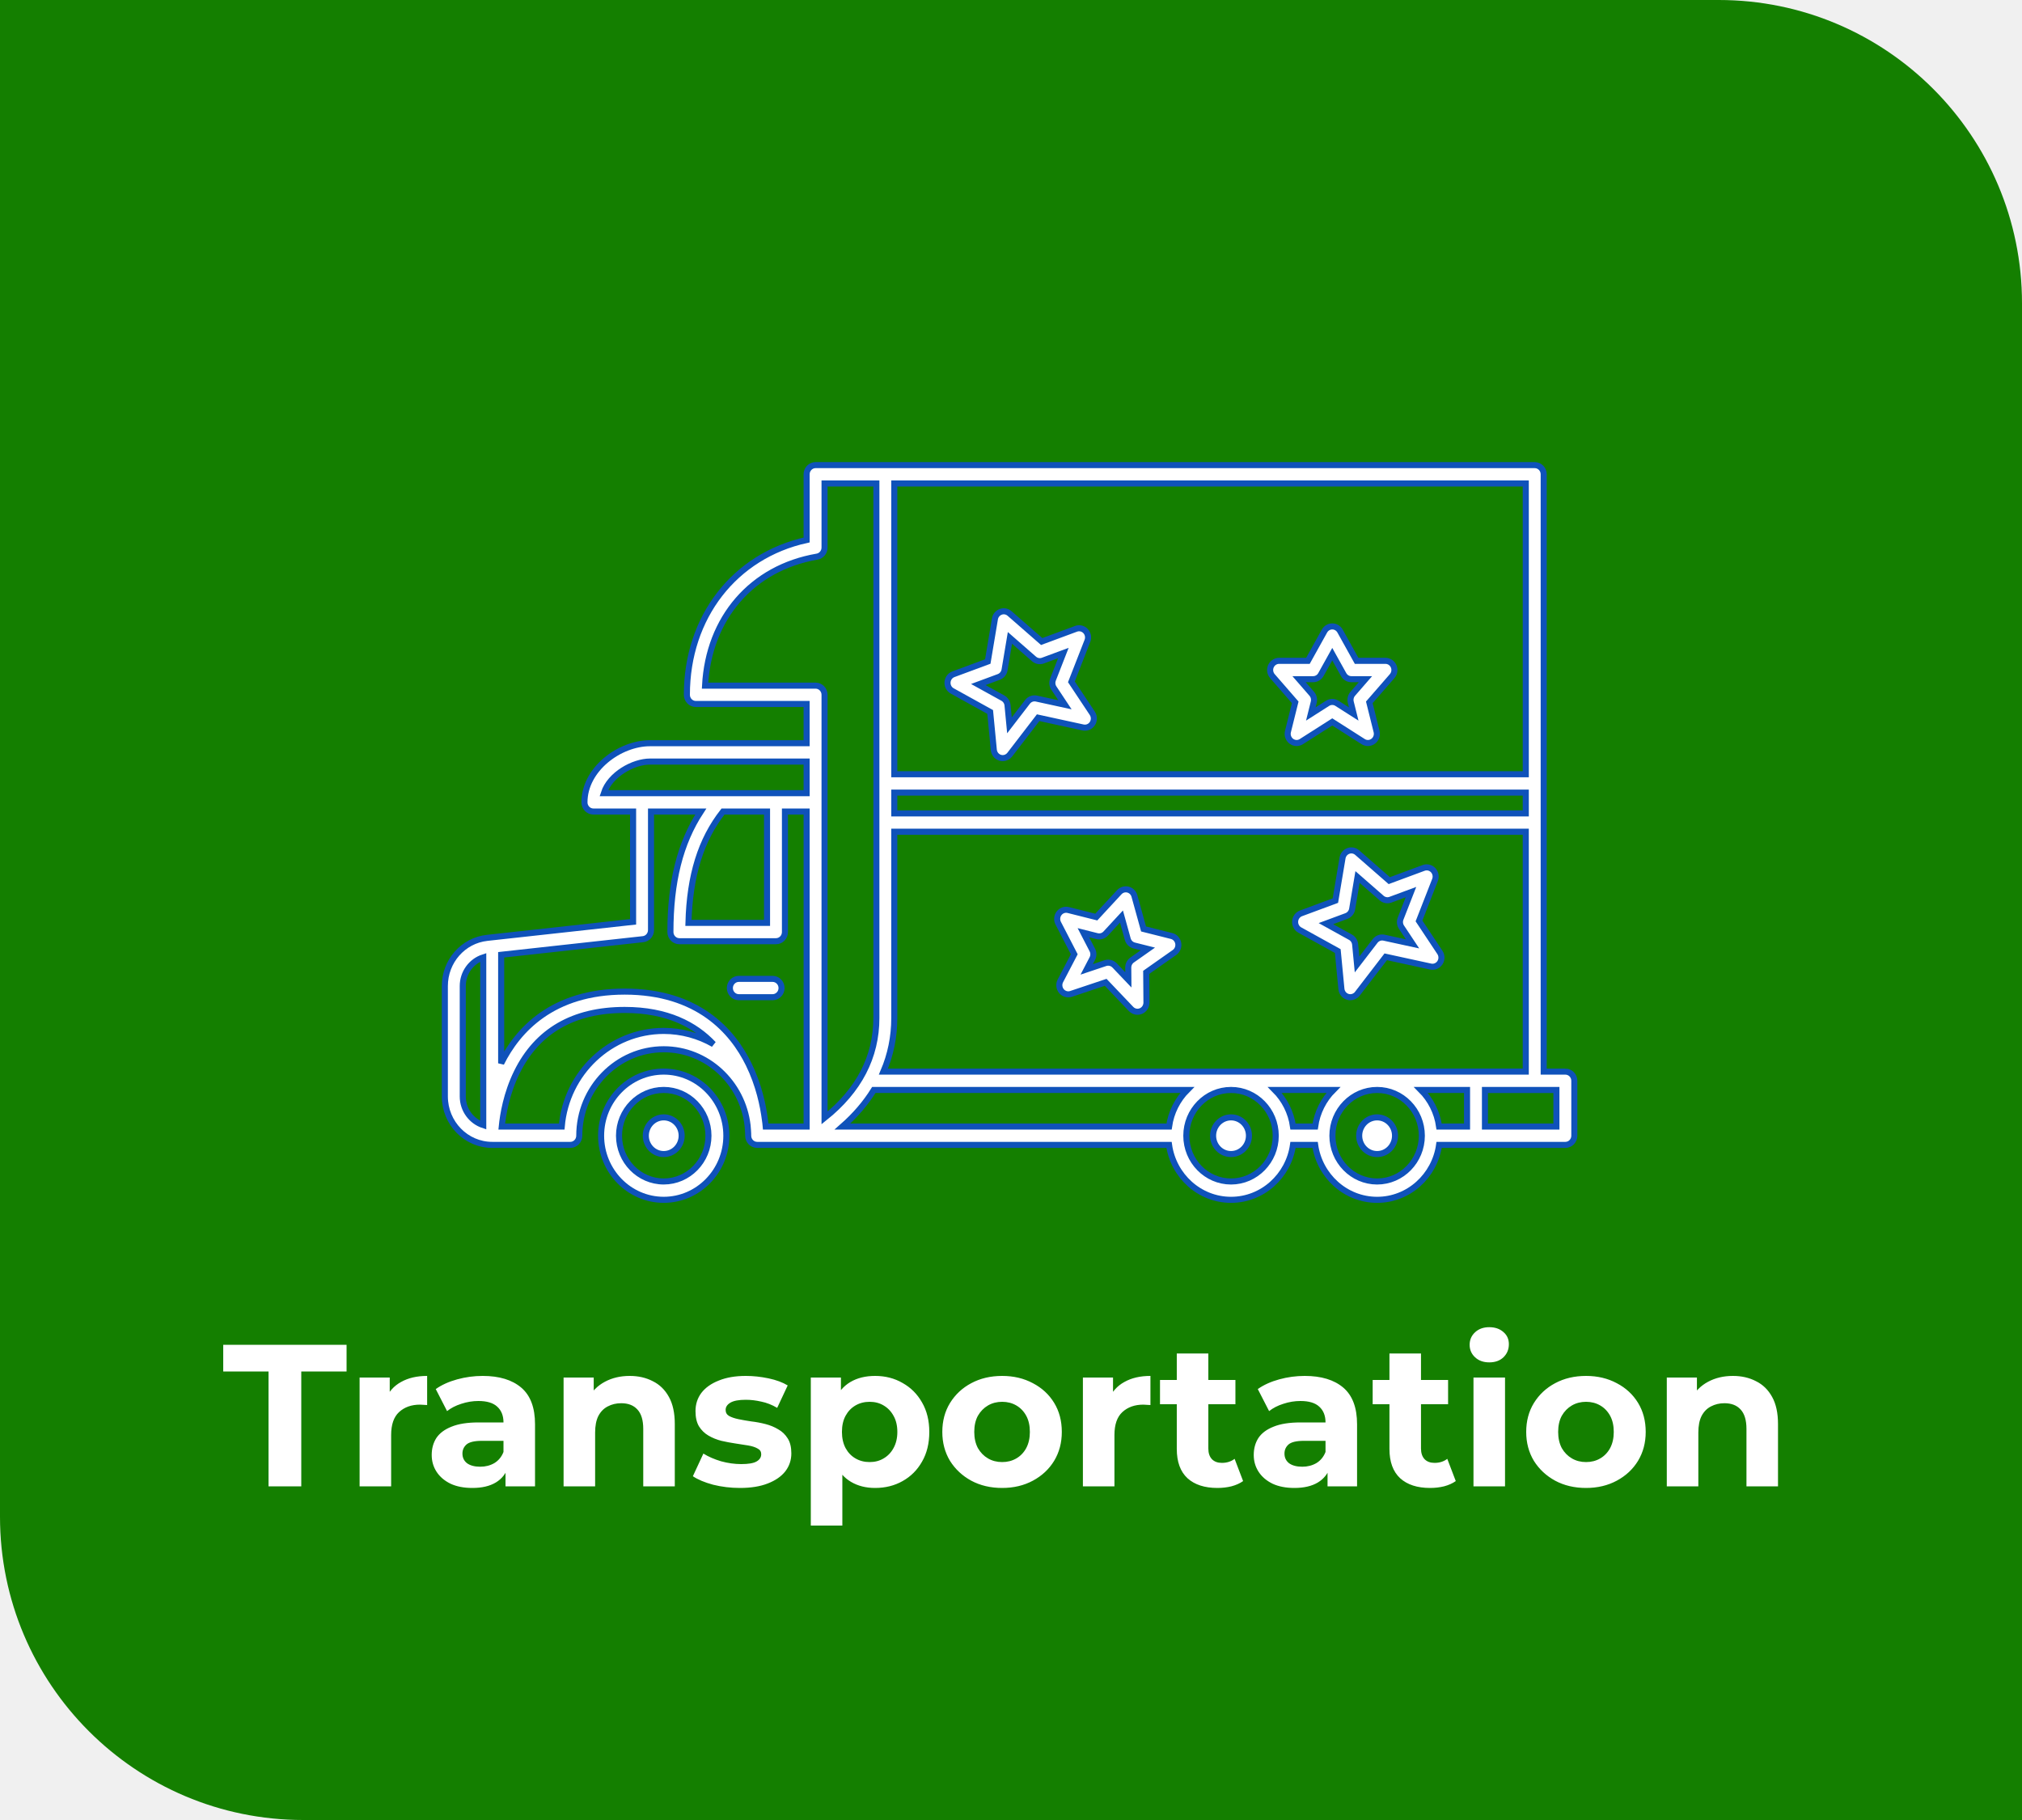
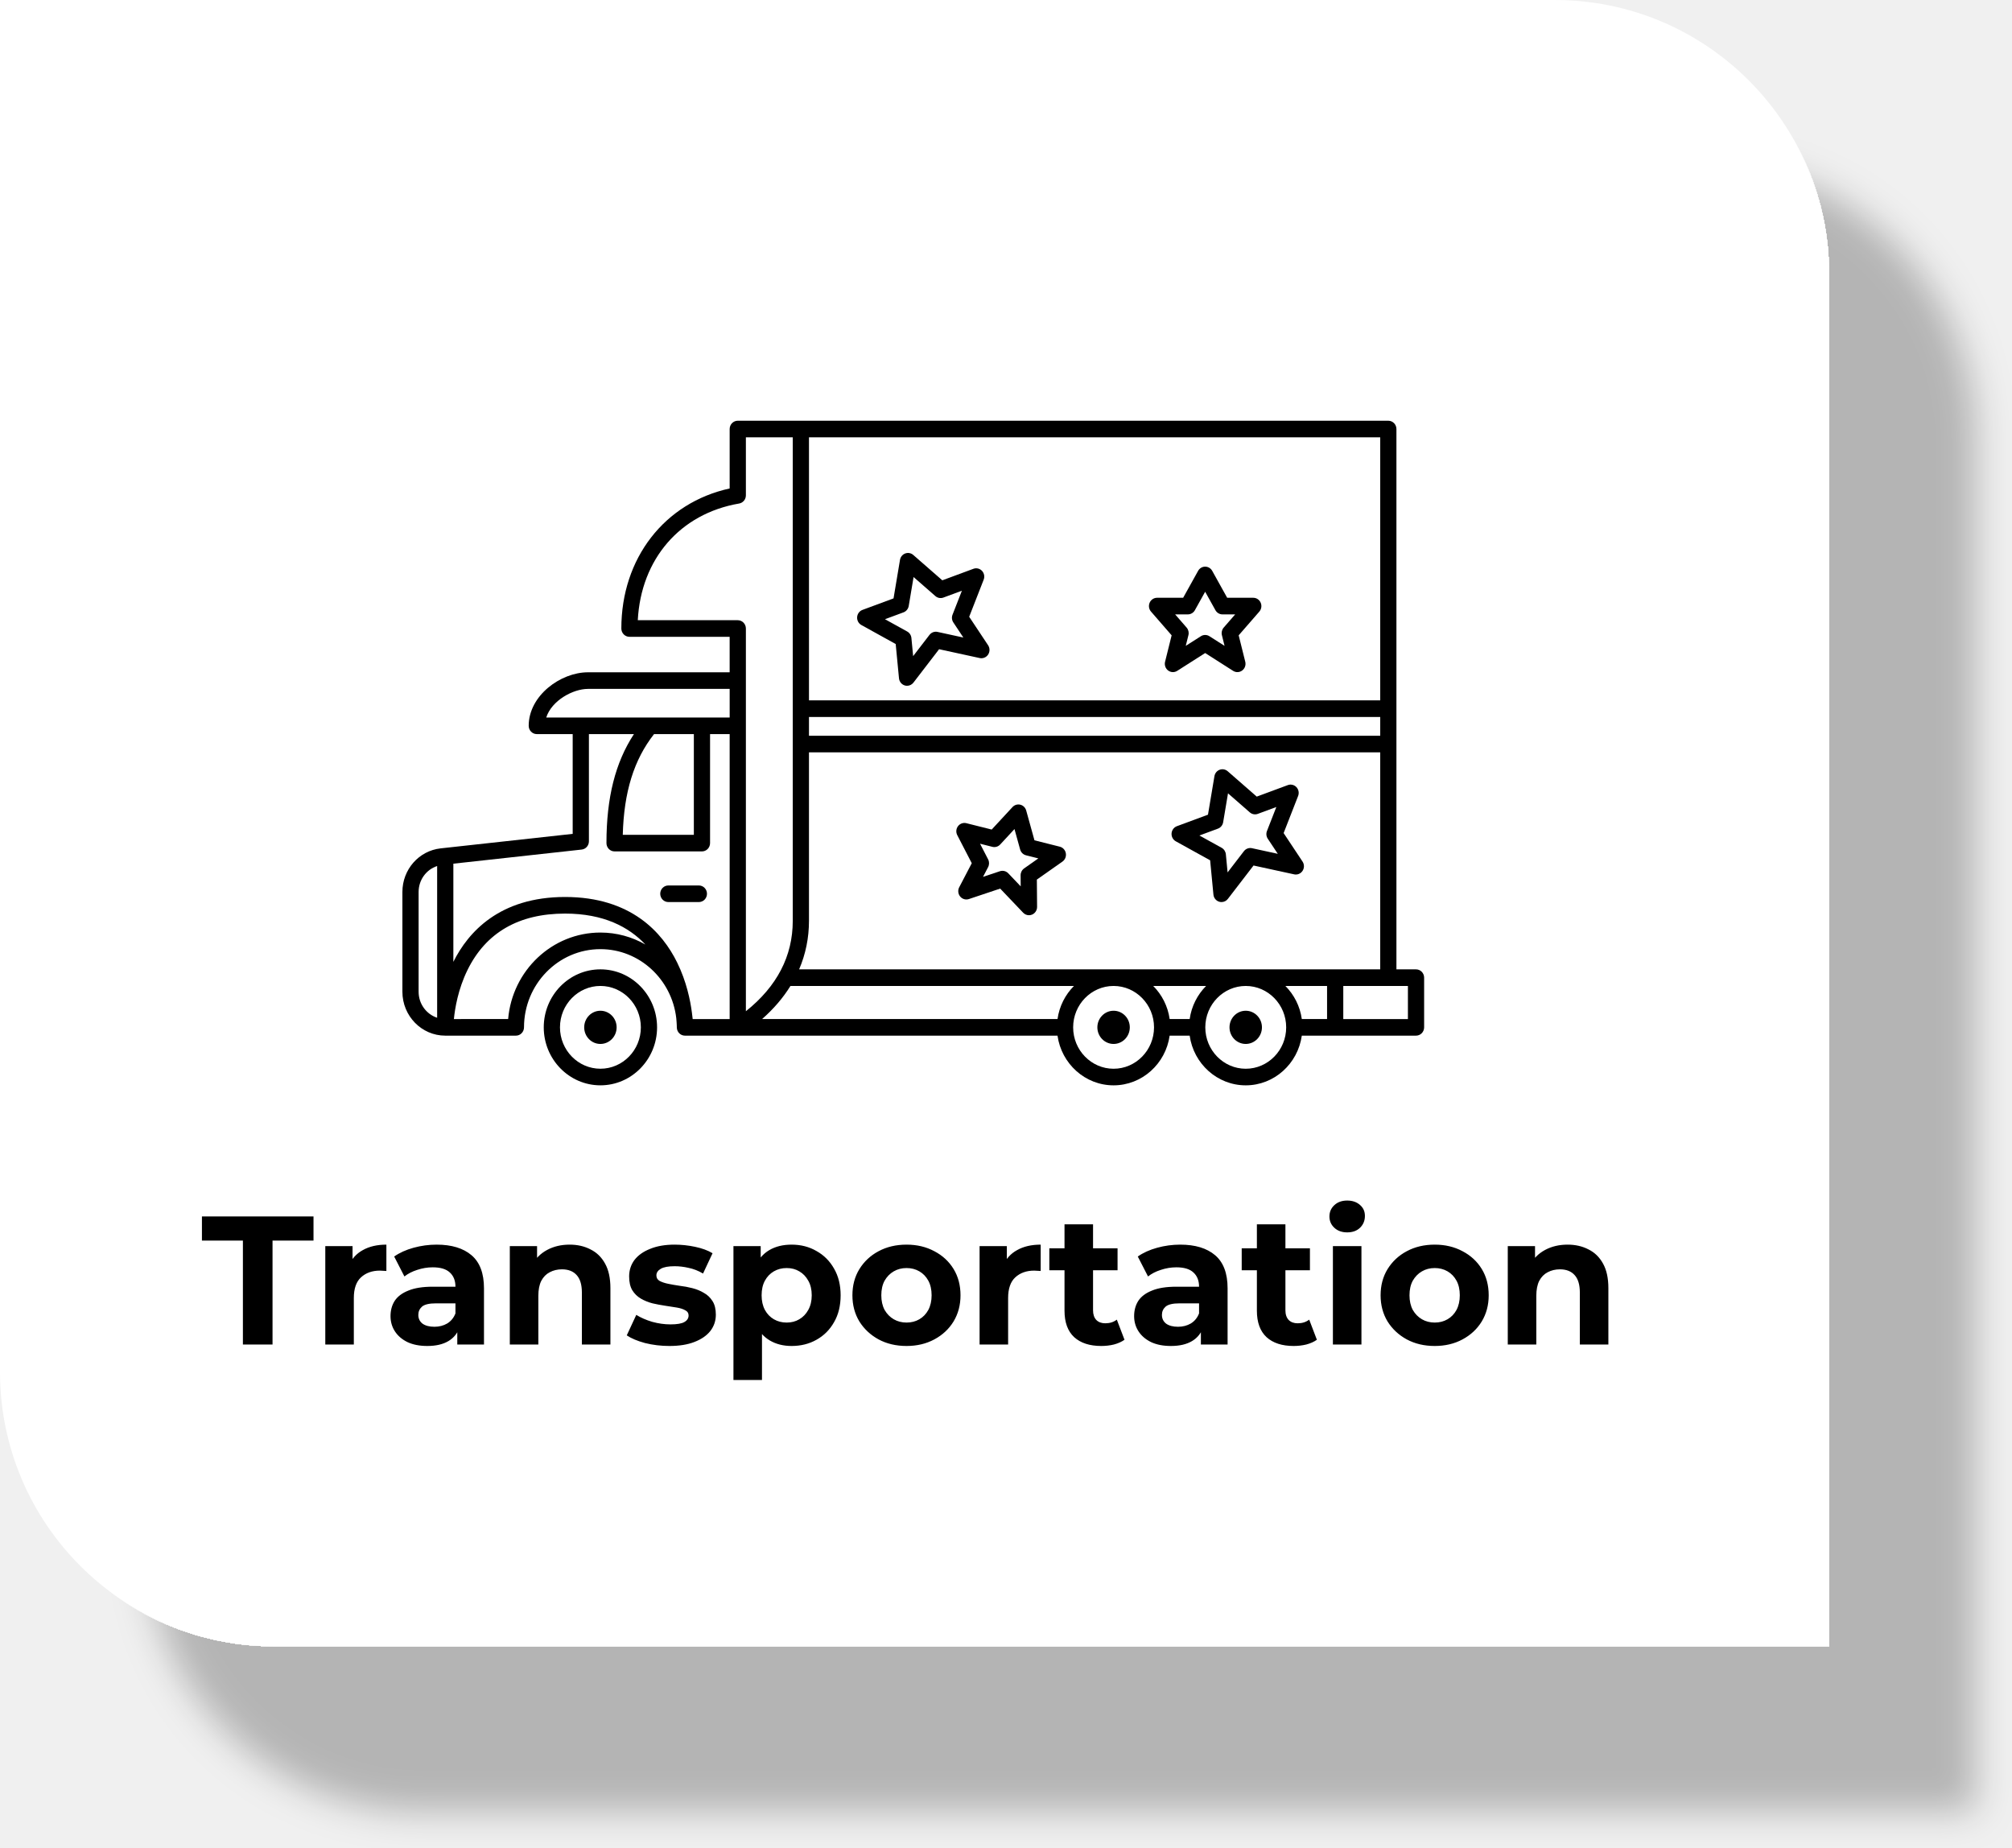
- <svg xmlns="http://www.w3.org/2000/svg" width="200" height="180" viewBox="0 0 200 180" fill="none">
-   <path d="M0 0H170C186.569 0 200 13.431 200 30V180H30C13.431 180 0 166.569 0 150V0Z" fill="#147F00" />
-   <path d="M26.56 147V135.64H22.08V133H34.28V135.64H29.8V147H26.56ZM35.569 147V136.24H38.549V139.28L38.129 138.4C38.449 137.64 38.962 137.067 39.669 136.68C40.376 136.28 41.236 136.08 42.249 136.08V138.96C42.116 138.947 41.996 138.94 41.889 138.94C41.782 138.927 41.669 138.92 41.549 138.92C40.696 138.92 40.002 139.167 39.469 139.66C38.949 140.14 38.689 140.893 38.689 141.92V147H35.569ZM50.001 147V144.9L49.801 144.44V140.68C49.801 140.013 49.594 139.493 49.181 139.12C48.781 138.747 48.161 138.56 47.321 138.56C46.748 138.56 46.181 138.653 45.621 138.84C45.074 139.013 44.608 139.253 44.221 139.56L43.101 137.38C43.688 136.967 44.394 136.647 45.221 136.42C46.048 136.193 46.888 136.08 47.741 136.08C49.381 136.08 50.654 136.467 51.561 137.24C52.468 138.013 52.921 139.22 52.921 140.86V147H50.001ZM46.721 147.16C45.881 147.16 45.161 147.02 44.561 146.74C43.961 146.447 43.501 146.053 43.181 145.56C42.861 145.067 42.701 144.513 42.701 143.9C42.701 143.26 42.854 142.7 43.161 142.22C43.481 141.74 43.981 141.367 44.661 141.1C45.341 140.82 46.228 140.68 47.321 140.68H50.181V142.5H47.661C46.928 142.5 46.421 142.62 46.141 142.86C45.874 143.1 45.741 143.4 45.741 143.76C45.741 144.16 45.894 144.48 46.201 144.72C46.521 144.947 46.954 145.06 47.501 145.06C48.021 145.06 48.488 144.94 48.901 144.7C49.314 144.447 49.614 144.08 49.801 143.6L50.281 145.04C50.054 145.733 49.641 146.26 49.041 146.62C48.441 146.98 47.668 147.16 46.721 147.16ZM62.285 136.08C63.138 136.08 63.898 136.253 64.565 136.6C65.245 136.933 65.778 137.453 66.165 138.16C66.551 138.853 66.745 139.747 66.745 140.84V147H63.625V141.32C63.625 140.453 63.431 139.813 63.045 139.4C62.671 138.987 62.138 138.78 61.445 138.78C60.951 138.78 60.505 138.887 60.105 139.1C59.718 139.3 59.411 139.613 59.185 140.04C58.971 140.467 58.865 141.013 58.865 141.68V147H55.745V136.24H58.725V139.22L58.165 138.32C58.551 137.6 59.105 137.047 59.825 136.66C60.545 136.273 61.365 136.08 62.285 136.08ZM73.193 147.16C72.273 147.16 71.386 147.053 70.533 146.84C69.693 146.613 69.026 146.333 68.533 146L69.573 143.76C70.066 144.067 70.646 144.32 71.313 144.52C71.993 144.707 72.659 144.8 73.313 144.8C74.033 144.8 74.54 144.713 74.833 144.54C75.139 144.367 75.293 144.127 75.293 143.82C75.293 143.567 75.173 143.38 74.933 143.26C74.706 143.127 74.4 143.027 74.013 142.96C73.626 142.893 73.2 142.827 72.733 142.76C72.279 142.693 71.82 142.607 71.353 142.5C70.886 142.38 70.46 142.207 70.073 141.98C69.686 141.753 69.373 141.447 69.133 141.06C68.906 140.673 68.793 140.173 68.793 139.56C68.793 138.88 68.986 138.28 69.373 137.76C69.773 137.24 70.346 136.833 71.093 136.54C71.84 136.233 72.733 136.08 73.773 136.08C74.506 136.08 75.253 136.16 76.013 136.32C76.773 136.48 77.406 136.713 77.913 137.02L76.873 139.24C76.353 138.933 75.826 138.727 75.293 138.62C74.773 138.5 74.266 138.44 73.773 138.44C73.079 138.44 72.573 138.533 72.253 138.72C71.933 138.907 71.773 139.147 71.773 139.44C71.773 139.707 71.886 139.907 72.113 140.04C72.353 140.173 72.666 140.28 73.053 140.36C73.439 140.44 73.859 140.513 74.313 140.58C74.779 140.633 75.246 140.72 75.713 140.84C76.18 140.96 76.6 141.133 76.973 141.36C77.359 141.573 77.673 141.873 77.913 142.26C78.153 142.633 78.273 143.127 78.273 143.74C78.273 144.407 78.073 145 77.673 145.52C77.273 146.027 76.693 146.427 75.933 146.72C75.186 147.013 74.273 147.16 73.193 147.16ZM86.558 147.16C85.651 147.16 84.858 146.96 84.178 146.56C83.498 146.16 82.965 145.553 82.578 144.74C82.204 143.913 82.018 142.873 82.018 141.62C82.018 140.353 82.198 139.313 82.558 138.5C82.918 137.687 83.438 137.08 84.118 136.68C84.798 136.28 85.611 136.08 86.558 136.08C87.571 136.08 88.478 136.313 89.278 136.78C90.091 137.233 90.731 137.873 91.198 138.7C91.678 139.527 91.918 140.5 91.918 141.62C91.918 142.753 91.678 143.733 91.198 144.56C90.731 145.387 90.091 146.027 89.278 146.48C88.478 146.933 87.571 147.16 86.558 147.16ZM80.198 150.88V136.24H83.178V138.44L83.118 141.64L83.318 144.82V150.88H80.198ZM86.018 144.6C86.538 144.6 86.998 144.48 87.398 144.24C87.811 144 88.138 143.66 88.378 143.22C88.631 142.767 88.758 142.233 88.758 141.62C88.758 140.993 88.631 140.46 88.378 140.02C88.138 139.58 87.811 139.24 87.398 139C86.998 138.76 86.538 138.64 86.018 138.64C85.498 138.64 85.031 138.76 84.618 139C84.204 139.24 83.878 139.58 83.638 140.02C83.398 140.46 83.278 140.993 83.278 141.62C83.278 142.233 83.398 142.767 83.638 143.22C83.878 143.66 84.204 144 84.618 144.24C85.031 144.48 85.498 144.6 86.018 144.6ZM99.126 147.16C97.98 147.16 96.96 146.92 96.066 146.44C95.186 145.96 94.486 145.307 93.966 144.48C93.46 143.64 93.206 142.687 93.206 141.62C93.206 140.54 93.46 139.587 93.966 138.76C94.486 137.92 95.186 137.267 96.066 136.8C96.96 136.32 97.98 136.08 99.126 136.08C100.26 136.08 101.273 136.32 102.166 136.8C103.06 137.267 103.76 137.913 104.266 138.74C104.773 139.567 105.026 140.527 105.026 141.62C105.026 142.687 104.773 143.64 104.266 144.48C103.76 145.307 103.06 145.96 102.166 146.44C101.273 146.92 100.26 147.16 99.126 147.16ZM99.126 144.6C99.646 144.6 100.113 144.48 100.526 144.24C100.94 144 101.266 143.66 101.506 143.22C101.746 142.767 101.866 142.233 101.866 141.62C101.866 140.993 101.746 140.46 101.506 140.02C101.266 139.58 100.94 139.24 100.526 139C100.113 138.76 99.646 138.64 99.126 138.64C98.606 138.64 98.14 138.76 97.726 139C97.313 139.24 96.98 139.58 96.726 140.02C96.486 140.46 96.366 140.993 96.366 141.62C96.366 142.233 96.486 142.767 96.726 143.22C96.98 143.66 97.313 144 97.726 144.24C98.14 144.48 98.606 144.6 99.126 144.6ZM107.112 147V136.24H110.092V139.28L109.672 138.4C109.992 137.64 110.505 137.067 111.212 136.68C111.919 136.28 112.779 136.08 113.792 136.08V138.96C113.659 138.947 113.539 138.94 113.432 138.94C113.325 138.927 113.212 138.92 113.092 138.92C112.239 138.92 111.545 139.167 111.012 139.66C110.492 140.14 110.232 140.893 110.232 141.92V147H107.112ZM120.418 147.16C119.151 147.16 118.165 146.84 117.458 146.2C116.751 145.547 116.398 144.58 116.398 143.3V133.86H119.518V143.26C119.518 143.713 119.638 144.067 119.878 144.32C120.118 144.56 120.445 144.68 120.858 144.68C121.351 144.68 121.771 144.547 122.118 144.28L122.958 146.48C122.638 146.707 122.251 146.88 121.798 147C121.358 147.107 120.898 147.16 120.418 147.16ZM114.738 138.88V136.48H122.198V138.88H114.738ZM131.31 147V144.9L131.11 144.44V140.68C131.11 140.013 130.903 139.493 130.49 139.12C130.09 138.747 129.47 138.56 128.63 138.56C128.056 138.56 127.49 138.653 126.93 138.84C126.383 139.013 125.916 139.253 125.53 139.56L124.41 137.38C124.996 136.967 125.703 136.647 126.53 136.42C127.356 136.193 128.196 136.08 129.05 136.08C130.69 136.08 131.963 136.467 132.87 137.24C133.776 138.013 134.23 139.22 134.23 140.86V147H131.31ZM128.03 147.16C127.19 147.16 126.47 147.02 125.87 146.74C125.27 146.447 124.81 146.053 124.49 145.56C124.17 145.067 124.01 144.513 124.01 143.9C124.01 143.26 124.163 142.7 124.47 142.22C124.79 141.74 125.29 141.367 125.97 141.1C126.65 140.82 127.536 140.68 128.63 140.68H131.49V142.5H128.97C128.236 142.5 127.73 142.62 127.45 142.86C127.183 143.1 127.05 143.4 127.05 143.76C127.05 144.16 127.203 144.48 127.51 144.72C127.83 144.947 128.263 145.06 128.81 145.06C129.33 145.06 129.796 144.94 130.21 144.7C130.623 144.447 130.923 144.08 131.11 143.6L131.59 145.04C131.363 145.733 130.95 146.26 130.35 146.62C129.75 146.98 128.976 147.16 128.03 147.16ZM141.453 147.16C140.187 147.16 139.2 146.84 138.493 146.2C137.787 145.547 137.433 144.58 137.433 143.3V133.86H140.553V143.26C140.553 143.713 140.673 144.067 140.913 144.32C141.153 144.56 141.48 144.68 141.893 144.68C142.387 144.68 142.807 144.547 143.153 144.28L143.993 146.48C143.673 146.707 143.287 146.88 142.833 147C142.393 147.107 141.933 147.16 141.453 147.16ZM135.773 138.88V136.48H143.233V138.88H135.773ZM145.745 147V136.24H148.865V147H145.745ZM147.305 134.74C146.731 134.74 146.265 134.573 145.905 134.24C145.545 133.907 145.365 133.493 145.365 133C145.365 132.507 145.545 132.093 145.905 131.76C146.265 131.427 146.731 131.26 147.305 131.26C147.878 131.26 148.345 131.42 148.705 131.74C149.065 132.047 149.245 132.447 149.245 132.94C149.245 133.46 149.065 133.893 148.705 134.24C148.358 134.573 147.891 134.74 147.305 134.74ZM156.88 147.16C155.734 147.16 154.714 146.92 153.82 146.44C152.94 145.96 152.24 145.307 151.72 144.48C151.214 143.64 150.96 142.687 150.96 141.62C150.96 140.54 151.214 139.587 151.72 138.76C152.24 137.92 152.94 137.267 153.82 136.8C154.714 136.32 155.734 136.08 156.88 136.08C158.014 136.08 159.027 136.32 159.92 136.8C160.814 137.267 161.514 137.913 162.02 138.74C162.527 139.567 162.78 140.527 162.78 141.62C162.78 142.687 162.527 143.64 162.02 144.48C161.514 145.307 160.814 145.96 159.92 146.44C159.027 146.92 158.014 147.16 156.88 147.16ZM156.88 144.6C157.4 144.6 157.867 144.48 158.28 144.24C158.694 144 159.02 143.66 159.26 143.22C159.5 142.767 159.62 142.233 159.62 141.62C159.62 140.993 159.5 140.46 159.26 140.02C159.02 139.58 158.694 139.24 158.28 139C157.867 138.76 157.4 138.64 156.88 138.64C156.36 138.64 155.894 138.76 155.48 139C155.067 139.24 154.734 139.58 154.48 140.02C154.24 140.46 154.12 140.993 154.12 141.62C154.12 142.233 154.24 142.767 154.48 143.22C154.734 143.66 155.067 144 155.48 144.24C155.894 144.48 156.36 144.6 156.88 144.6ZM171.406 136.08C172.259 136.08 173.019 136.253 173.686 136.6C174.366 136.933 174.899 137.453 175.286 138.16C175.672 138.853 175.866 139.747 175.866 140.84V147H172.746V141.32C172.746 140.453 172.552 139.813 172.166 139.4C171.792 138.987 171.259 138.78 170.566 138.78C170.072 138.78 169.626 138.887 169.226 139.1C168.839 139.3 168.532 139.613 168.306 140.04C168.092 140.467 167.986 141.013 167.986 141.68V147H164.866V136.24H167.846V139.22L167.286 138.32C167.672 137.6 168.226 137.047 168.946 136.66C169.666 136.273 170.486 136.08 171.406 136.08Z" fill="white" />
-   <path d="M137.986 112.322C137.986 113.325 137.191 114.138 136.212 114.138C135.233 114.138 134.439 113.325 134.439 112.322C134.439 111.321 135.233 110.508 136.212 110.508C137.191 110.508 137.986 111.321 137.986 112.322Z" fill="white" />
-   <path d="M137.986 112.322C137.986 113.325 137.191 114.138 136.212 114.138C135.233 114.138 134.439 113.325 134.439 112.322C134.439 111.321 135.233 110.508 136.212 110.508C137.191 110.508 137.986 111.321 137.986 112.322" stroke="#0F52BA" stroke-width="0.6" />
-   <path d="M123.537 112.322C123.537 113.325 122.743 114.138 121.764 114.138C120.785 114.138 119.99 113.325 119.99 112.322C119.99 111.321 120.785 110.508 121.764 110.508C122.743 110.508 123.537 111.321 123.537 112.322Z" fill="white" stroke="#0F52BA" stroke-width="0.6" />
-   <path d="M65.651 105.982C62.235 105.982 59.456 108.827 59.456 112.323C59.456 115.819 62.235 118.663 65.651 118.663C69.067 118.663 71.846 115.819 71.846 112.323C71.846 108.827 69.067 105.982 65.651 105.982ZM65.651 116.848C63.213 116.848 61.229 114.818 61.229 112.323C61.229 109.827 63.213 107.797 65.651 107.797C68.089 107.797 70.073 109.827 70.073 112.323C70.073 114.818 68.089 116.848 65.651 116.848Z" fill="white" stroke="#0F52BA" stroke-width="0.6" />
-   <path d="M67.425 112.322C67.425 113.325 66.63 114.138 65.651 114.138C64.671 114.138 63.878 113.325 63.878 112.322C63.878 111.321 64.672 110.508 65.651 110.508C66.63 110.508 67.425 111.321 67.425 112.322Z" fill="white" stroke="#0F52BA" stroke-width="0.6" />
-   <path d="M154.834 105.984H152.691V46.908C152.691 46.407 152.294 46.001 151.805 46.001L80.671 46C80.181 46 79.784 46.406 79.784 46.907V53.405C72.668 54.967 67.94 61.029 67.94 68.717C67.94 69.218 68.337 69.624 68.827 69.624H79.783V73.504H64.291C61.294 73.504 57.81 76.059 57.81 79.353C57.81 79.854 58.207 80.261 58.696 80.261H62.62V91.169L48.186 92.755C45.799 93.016 44 95.067 44 97.522V108.435C44 111.079 46.102 113.231 48.686 113.231H56.411C56.9 113.231 57.297 112.824 57.297 112.323C57.297 107.609 61.045 103.773 65.651 103.773C69.921 103.773 73.451 107.07 73.944 111.306C73.977 111.637 73.992 111.9 74 112.079C74.002 112.16 74.006 112.241 74.006 112.323V112.325C74.007 112.825 74.403 113.231 74.893 113.231H115.632C116.064 116.298 118.648 118.664 121.763 118.664C124.878 118.664 127.463 116.299 127.894 113.231H130.083C130.514 116.298 133.099 118.664 136.214 118.664C139.329 118.664 141.913 116.299 142.345 113.231L154.833 113.231C155.323 113.231 155.72 112.825 155.72 112.324V106.891C155.72 106.389 155.323 105.983 154.833 105.983L154.834 105.984ZM87.379 105.984C88.091 104.323 88.456 102.546 88.456 100.679V82.259H150.917V105.982L87.379 105.984ZM140.548 107.798H145.107V111.416H142.345C142.147 110.009 141.496 108.749 140.548 107.798H140.548ZM126.097 107.798H131.881C130.933 108.749 130.282 110.008 130.084 111.416H127.895C127.697 110.009 127.046 108.749 126.097 107.798H126.097ZM86.432 107.798H117.431C116.483 108.749 115.832 110.008 115.634 111.416L83.331 111.416C84.593 110.306 85.629 109.095 86.432 107.798L86.432 107.798ZM150.918 80.445H88.457V78.389H150.918V80.445ZM150.918 76.574H88.457V47.816H150.918V76.574ZM69.738 67.81C70.091 61.122 74.361 56.16 80.817 55.052C81.245 54.979 81.558 54.6 81.558 54.157L81.558 47.816H86.683V100.68C86.683 104.529 84.96 107.847 81.558 110.562V68.717C81.558 68.216 81.161 67.81 80.672 67.81L69.738 67.81ZM64.293 75.319H79.785V78.446H59.728C60.325 76.588 62.651 75.319 64.292 75.319H64.293ZM75.868 80.261V91.272H68.097C68.22 86.586 69.319 83.059 71.516 80.261H75.868ZM63.602 92.886C64.052 92.837 64.394 92.448 64.394 91.984V80.261H69.317C67.276 83.379 66.312 87.219 66.312 92.18C66.312 92.68 66.709 93.087 67.198 93.087H76.754C77.244 93.087 77.641 92.68 77.641 92.18V80.261H79.784V111.417H75.741C75.722 111.188 75.692 110.961 75.659 110.737C75.485 109.377 75.066 107.318 74.047 105.244C72.441 101.971 69.011 98.07 61.789 98.07C54.628 98.07 51.196 101.907 49.572 105.163V94.429L63.602 92.886ZM45.773 108.436V97.524C45.773 96.202 46.612 95.072 47.799 94.686V111.275C46.626 110.889 45.773 109.763 45.773 108.436V108.436ZM65.652 101.959C60.365 101.959 56.013 106.124 55.562 111.416L49.63 111.417C49.744 110.259 50.087 108.156 51.116 106.058C53.127 101.962 56.718 99.885 61.789 99.885C66.003 99.885 68.762 101.347 70.57 103.268C69.114 102.435 67.436 101.959 65.652 101.959L65.652 101.959ZM121.764 116.85C119.326 116.85 117.342 114.819 117.342 112.324C117.342 109.829 119.326 107.798 121.764 107.798C124.202 107.798 126.186 109.829 126.186 112.324C126.185 114.819 124.202 116.85 121.764 116.85ZM136.214 116.85C133.776 116.85 131.792 114.819 131.792 112.324C131.792 109.829 133.776 107.798 136.214 107.798C138.652 107.798 140.636 109.829 140.636 112.324C140.636 114.819 138.652 116.85 136.214 116.85ZM153.947 111.417H146.88V107.799H153.947V111.417Z" fill="white" stroke="#0F52BA" stroke-width="0.6" />
-   <path d="M73.079 98.625H76.418C76.907 98.625 77.305 98.219 77.305 97.718C77.305 97.217 76.907 96.811 76.418 96.811H73.079C72.59 96.811 72.192 97.217 72.192 97.718C72.192 98.219 72.589 98.625 73.079 98.625Z" fill="white" stroke="#0F52BA" stroke-width="0.6" />
-   <path d="M128.112 69.462L127.393 72.353C127.304 72.711 127.437 73.09 127.728 73.309C127.884 73.425 128.068 73.484 128.252 73.484C128.414 73.484 128.577 73.439 128.721 73.347L131.778 71.399L134.834 73.347C135.142 73.543 135.534 73.528 135.826 73.308C136.119 73.09 136.251 72.711 136.162 72.352L135.442 69.462L137.7 66.868C137.932 66.601 137.99 66.219 137.847 65.893C137.704 65.567 137.387 65.357 137.038 65.357H134.185L132.548 62.412C132.39 62.129 132.096 61.953 131.778 61.953C131.459 61.953 131.165 62.128 131.007 62.412L129.37 65.357H126.518C126.169 65.357 125.852 65.567 125.708 65.893C125.566 66.219 125.623 66.601 125.856 66.868L128.112 69.462ZM129.885 67.173C130.203 67.173 130.498 66.998 130.655 66.714L131.777 64.697L132.899 66.714C133.056 66.998 133.35 67.173 133.669 67.173H135.059L133.804 68.616C133.608 68.841 133.534 69.151 133.607 69.443L133.898 70.613L132.245 69.561C131.958 69.377 131.595 69.377 131.308 69.561L129.655 70.613L129.947 69.443C130.02 69.151 129.945 68.841 129.75 68.616L128.494 67.173H129.885Z" fill="white" stroke="#0F52BA" stroke-width="0.6" />
-   <path d="M115.882 92.571L113.112 91.874L112.209 88.615C112.122 88.301 111.877 88.059 111.568 87.981C111.258 87.904 110.932 88.001 110.712 88.238L108.435 90.698L105.665 90.002C105.326 89.918 104.97 90.043 104.755 90.325C104.54 90.607 104.507 90.991 104.67 91.307L106.257 94.377L104.884 97.007C104.713 97.334 104.755 97.734 104.987 98.018C105.22 98.302 105.598 98.412 105.942 98.297L109.364 97.153L111.877 99.791C112.048 99.97 112.278 100.065 112.512 100.065C112.625 100.065 112.74 100.043 112.849 99.997C113.184 99.856 113.401 99.521 113.399 99.15L113.374 96.168L116.172 94.201C116.46 93.998 116.604 93.642 116.542 93.289C116.48 92.937 116.221 92.656 115.882 92.571L115.882 92.571ZM111.983 94.945C111.74 95.116 111.595 95.398 111.598 95.7L111.608 96.908L110.248 95.481C110.079 95.303 109.849 95.208 109.614 95.208C109.521 95.208 109.428 95.222 109.338 95.252L107.487 95.871L108.043 94.806C108.182 94.54 108.183 94.221 108.044 93.954L107.162 92.247L108.512 92.587C108.822 92.664 109.148 92.567 109.367 92.33L110.927 90.645L111.546 92.878C111.633 93.192 111.877 93.434 112.187 93.512L113.537 93.851L111.983 94.945Z" fill="white" stroke="#0F52BA" stroke-width="0.6" />
-   <path d="M94.185 68.335L97.939 70.413L98.299 74.16C98.334 74.529 98.585 74.839 98.933 74.943C99.015 74.967 99.099 74.979 99.182 74.979C99.449 74.979 99.708 74.855 99.879 74.633L102.685 70.981L107.125 71.947C107.48 72.025 107.844 71.873 108.046 71.566C108.248 71.258 108.246 70.856 108.043 70.549L105.975 67.434L107.559 63.379C107.689 63.047 107.616 62.668 107.374 62.411C107.13 62.154 106.763 62.067 106.435 62.189L103.036 63.448L99.859 60.674C99.616 60.462 99.281 60.4 98.981 60.512C98.682 60.623 98.463 60.89 98.409 61.212L97.703 65.424L94.304 66.683C93.976 66.805 93.748 67.112 93.722 67.469C93.697 67.827 93.877 68.166 94.185 68.335L94.185 68.335ZM98.791 66.951C99.091 66.84 99.309 66.573 99.364 66.251L99.894 63.09L102.278 65.172C102.52 65.383 102.855 65.446 103.155 65.334L105.179 64.585L104.153 67.209C104.043 67.489 104.077 67.807 104.243 68.055L105.336 69.703L102.513 69.089C102.183 69.016 101.841 69.143 101.632 69.415L99.847 71.736L99.657 69.755C99.629 69.455 99.456 69.189 99.197 69.045L96.767 67.701L98.791 66.951Z" fill="white" stroke="#0F52BA" stroke-width="0.6" />
-   <path d="M142.425 94.198L140.357 91.083L141.941 87.027C142.071 86.695 141.998 86.317 141.755 86.059C141.512 85.802 141.145 85.716 140.817 85.837L137.418 87.096L134.241 84.323C133.998 84.111 133.663 84.048 133.363 84.16C133.064 84.271 132.845 84.538 132.791 84.86L132.085 89.072L128.686 90.331C128.358 90.453 128.13 90.761 128.104 91.117C128.078 91.474 128.259 91.813 128.567 91.983L132.321 94.06L132.681 97.808C132.716 98.177 132.967 98.486 133.315 98.59C133.397 98.614 133.481 98.626 133.563 98.626C133.831 98.626 134.09 98.503 134.26 98.28L137.067 94.629L141.507 95.595C141.861 95.672 142.225 95.521 142.427 95.213C142.629 94.906 142.628 94.504 142.425 94.198L142.425 94.198ZM136.896 92.737C136.564 92.664 136.224 92.791 136.014 93.063L134.23 95.384L134.04 93.402C134.011 93.102 133.838 92.836 133.579 92.692L131.149 91.348L133.173 90.598C133.473 90.487 133.691 90.22 133.745 89.898L134.275 86.737L136.659 88.819C136.902 89.031 137.237 89.093 137.537 88.981L139.56 88.232L138.535 90.856C138.425 91.136 138.459 91.454 138.625 91.703L139.718 93.35L136.896 92.737Z" fill="white" stroke="#0F52BA" stroke-width="0.6" />
+ <svg xmlns="http://www.w3.org/2000/svg" width="220" height="202" viewBox="0 0 220 202" fill="none">
+   <g filter="url(#filter0_d_754_2951)">
+     <path d="M0 0H170C186.569 0 200 13.431 200 30V180H30C13.431 180 0 166.569 0 150V0Z" fill="white" />
+     <path d="M26.56 147V135.64H22.08V133H34.28V135.64H29.8V147H26.56ZM35.569 147V136.24H38.549V139.28L38.129 138.4C38.449 137.64 38.962 137.067 39.669 136.68C40.376 136.28 41.236 136.08 42.249 136.08V138.96C42.116 138.947 41.996 138.94 41.889 138.94C41.782 138.927 41.669 138.92 41.549 138.92C40.696 138.92 40.002 139.167 39.469 139.66C38.949 140.14 38.689 140.893 38.689 141.92V147H35.569ZM50.001 147V144.9L49.801 144.44V140.68C49.801 140.013 49.594 139.493 49.181 139.12C48.781 138.747 48.161 138.56 47.321 138.56C46.748 138.56 46.181 138.653 45.621 138.84C45.074 139.013 44.608 139.253 44.221 139.56L43.101 137.38C43.688 136.967 44.394 136.647 45.221 136.42C46.048 136.193 46.888 136.08 47.741 136.08C49.381 136.08 50.654 136.467 51.561 137.24C52.468 138.013 52.921 139.22 52.921 140.86V147H50.001ZM46.721 147.16C45.881 147.16 45.161 147.02 44.561 146.74C43.961 146.447 43.501 146.053 43.181 145.56C42.861 145.067 42.701 144.513 42.701 143.9C42.701 143.26 42.854 142.7 43.161 142.22C43.481 141.74 43.981 141.367 44.661 141.1C45.341 140.82 46.228 140.68 47.321 140.68H50.181V142.5H47.661C46.928 142.5 46.421 142.62 46.141 142.86C45.874 143.1 45.741 143.4 45.741 143.76C45.741 144.16 45.894 144.48 46.201 144.72C46.521 144.947 46.954 145.06 47.501 145.06C48.021 145.06 48.488 144.94 48.901 144.7C49.314 144.447 49.614 144.08 49.801 143.6L50.281 145.04C50.054 145.733 49.641 146.26 49.041 146.62C48.441 146.98 47.668 147.16 46.721 147.16ZM62.285 136.08C63.138 136.08 63.898 136.253 64.565 136.6C65.245 136.933 65.778 137.453 66.165 138.16C66.551 138.853 66.745 139.747 66.745 140.84V147H63.625V141.32C63.625 140.453 63.431 139.813 63.045 139.4C62.671 138.987 62.138 138.78 61.445 138.78C60.951 138.78 60.505 138.887 60.105 139.1C59.718 139.3 59.411 139.613 59.185 140.04C58.971 140.467 58.865 141.013 58.865 141.68V147H55.745V136.24H58.725V139.22L58.165 138.32C58.551 137.6 59.105 137.047 59.825 136.66C60.545 136.273 61.365 136.08 62.285 136.08ZM73.193 147.16C72.273 147.16 71.386 147.053 70.533 146.84C69.693 146.613 69.026 146.333 68.533 146L69.573 143.76C70.066 144.067 70.646 144.32 71.313 144.52C71.993 144.707 72.659 144.8 73.313 144.8C74.033 144.8 74.54 144.713 74.833 144.54C75.139 144.367 75.293 144.127 75.293 143.82C75.293 143.567 75.173 143.38 74.933 143.26C74.706 143.127 74.4 143.027 74.013 142.96C73.626 142.893 73.2 142.827 72.733 142.76C72.279 142.693 71.82 142.607 71.353 142.5C70.886 142.38 70.46 142.207 70.073 141.98C69.686 141.753 69.373 141.447 69.133 141.06C68.906 140.673 68.793 140.173 68.793 139.56C68.793 138.88 68.986 138.28 69.373 137.76C69.773 137.24 70.346 136.833 71.093 136.54C71.84 136.233 72.733 136.08 73.773 136.08C74.506 136.08 75.253 136.16 76.013 136.32C76.773 136.48 77.406 136.713 77.913 137.02L76.873 139.24C76.353 138.933 75.826 138.727 75.293 138.62C74.773 138.5 74.266 138.44 73.773 138.44C73.079 138.44 72.573 138.533 72.253 138.72C71.933 138.907 71.773 139.147 71.773 139.44C71.773 139.707 71.886 139.907 72.113 140.04C72.353 140.173 72.666 140.28 73.053 140.36C73.439 140.44 73.859 140.513 74.313 140.58C74.779 140.633 75.246 140.72 75.713 140.84C76.18 140.96 76.6 141.133 76.973 141.36C77.359 141.573 77.673 141.873 77.913 142.26C78.153 142.633 78.273 143.127 78.273 143.74C78.273 144.407 78.073 145 77.673 145.52C77.273 146.027 76.693 146.427 75.933 146.72C75.186 147.013 74.273 147.16 73.193 147.16ZM86.558 147.16C85.651 147.16 84.858 146.96 84.178 146.56C83.498 146.16 82.965 145.553 82.578 144.74C82.204 143.913 82.018 142.873 82.018 141.62C82.018 140.353 82.198 139.313 82.558 138.5C82.918 137.687 83.438 137.08 84.118 136.68C84.798 136.28 85.611 136.08 86.558 136.08C87.571 136.08 88.478 136.313 89.278 136.78C90.091 137.233 90.731 137.873 91.198 138.7C91.678 139.527 91.918 140.5 91.918 141.62C91.918 142.753 91.678 143.733 91.198 144.56C90.731 145.387 90.091 146.027 89.278 146.48C88.478 146.933 87.571 147.16 86.558 147.16ZM80.198 150.88V136.24H83.178V138.44L83.118 141.64L83.318 144.82V150.88H80.198ZM86.018 144.6C86.538 144.6 86.998 144.48 87.398 144.24C87.811 144 88.138 143.66 88.378 143.22C88.631 142.767 88.758 142.233 88.758 141.62C88.758 140.993 88.631 140.46 88.378 140.02C88.138 139.58 87.811 139.24 87.398 139C86.998 138.76 86.538 138.64 86.018 138.64C85.498 138.64 85.031 138.76 84.618 139C84.204 139.24 83.878 139.58 83.638 140.02C83.398 140.46 83.278 140.993 83.278 141.62C83.278 142.233 83.398 142.767 83.638 143.22C83.878 143.66 84.204 144 84.618 144.24C85.031 144.48 85.498 144.6 86.018 144.6ZM99.126 147.16C97.98 147.16 96.96 146.92 96.066 146.44C95.186 145.96 94.486 145.307 93.966 144.48C93.46 143.64 93.206 142.687 93.206 141.62C93.206 140.54 93.46 139.587 93.966 138.76C94.486 137.92 95.186 137.267 96.066 136.8C96.96 136.32 97.98 136.08 99.126 136.08C100.26 136.08 101.273 136.32 102.166 136.8C103.06 137.267 103.76 137.913 104.266 138.74C104.773 139.567 105.026 140.527 105.026 141.62C105.026 142.687 104.773 143.64 104.266 144.48C103.76 145.307 103.06 145.96 102.166 146.44C101.273 146.92 100.26 147.16 99.126 147.16ZM99.126 144.6C99.646 144.6 100.113 144.48 100.526 144.24C100.94 144 101.266 143.66 101.506 143.22C101.746 142.767 101.866 142.233 101.866 141.62C101.866 140.993 101.746 140.46 101.506 140.02C101.266 139.58 100.94 139.24 100.526 139C100.113 138.76 99.646 138.64 99.126 138.64C98.606 138.64 98.14 138.76 97.726 139C97.313 139.24 96.98 139.58 96.726 140.02C96.486 140.46 96.366 140.993 96.366 141.62C96.366 142.233 96.486 142.767 96.726 143.22C96.98 143.66 97.313 144 97.726 144.24C98.14 144.48 98.606 144.6 99.126 144.6ZM107.112 147V136.24H110.092V139.28L109.672 138.4C109.992 137.64 110.505 137.067 111.212 136.68C111.919 136.28 112.779 136.08 113.792 136.08V138.96C113.659 138.947 113.539 138.94 113.432 138.94C113.325 138.927 113.212 138.92 113.092 138.92C112.239 138.92 111.545 139.167 111.012 139.66C110.492 140.14 110.232 140.893 110.232 141.92V147H107.112ZM120.418 147.16C119.151 147.16 118.165 146.84 117.458 146.2C116.751 145.547 116.398 144.58 116.398 143.3V133.86H119.518V143.26C119.518 143.713 119.638 144.067 119.878 144.32C120.118 144.56 120.445 144.68 120.858 144.68C121.351 144.68 121.771 144.547 122.118 144.28L122.958 146.48C122.638 146.707 122.251 146.88 121.798 147C121.358 147.107 120.898 147.16 120.418 147.16ZM114.738 138.88V136.48H122.198V138.88H114.738ZM131.31 147V144.9L131.11 144.44V140.68C131.11 140.013 130.903 139.493 130.49 139.12C130.09 138.747 129.47 138.56 128.63 138.56C128.056 138.56 127.49 138.653 126.93 138.84C126.383 139.013 125.916 139.253 125.53 139.56L124.41 137.38C124.996 136.967 125.703 136.647 126.53 136.42C127.356 136.193 128.196 136.08 129.05 136.08C130.69 136.08 131.963 136.467 132.87 137.24C133.776 138.013 134.23 139.22 134.23 140.86V147H131.31ZM128.03 147.16C127.19 147.16 126.47 147.02 125.87 146.74C125.27 146.447 124.81 146.053 124.49 145.56C124.17 145.067 124.01 144.513 124.01 143.9C124.01 143.26 124.163 142.7 124.47 142.22C124.79 141.74 125.29 141.367 125.97 141.1C126.65 140.82 127.536 140.68 128.63 140.68H131.49V142.5H128.97C128.236 142.5 127.73 142.62 127.45 142.86C127.183 143.1 127.05 143.4 127.05 143.76C127.05 144.16 127.203 144.48 127.51 144.72C127.83 144.947 128.263 145.06 128.81 145.06C129.33 145.06 129.796 144.94 130.21 144.7C130.623 144.447 130.923 144.08 131.11 143.6L131.59 145.04C131.363 145.733 130.95 146.26 130.35 146.62C129.75 146.98 128.976 147.16 128.03 147.16ZM141.453 147.16C140.187 147.16 139.2 146.84 138.493 146.2C137.787 145.547 137.433 144.58 137.433 143.3V133.86H140.553V143.26C140.553 143.713 140.673 144.067 140.913 144.32C141.153 144.56 141.48 144.68 141.893 144.68C142.387 144.68 142.807 144.547 143.153 144.28L143.993 146.48C143.673 146.707 143.287 146.88 142.833 147C142.393 147.107 141.933 147.16 141.453 147.16ZM135.773 138.88V136.48H143.233V138.88H135.773ZM145.745 147V136.24H148.865V147H145.745ZM147.305 134.74C146.731 134.74 146.265 134.573 145.905 134.24C145.545 133.907 145.365 133.493 145.365 133C145.365 132.507 145.545 132.093 145.905 131.76C146.265 131.427 146.731 131.26 147.305 131.26C147.878 131.26 148.345 131.42 148.705 131.74C149.065 132.047 149.245 132.447 149.245 132.94C149.245 133.46 149.065 133.893 148.705 134.24C148.358 134.573 147.891 134.74 147.305 134.74ZM156.88 147.16C155.734 147.16 154.714 146.92 153.82 146.44C152.94 145.96 152.24 145.307 151.72 144.48C151.214 143.64 150.96 142.687 150.96 141.62C150.96 140.54 151.214 139.587 151.72 138.76C152.24 137.92 152.94 137.267 153.82 136.8C154.714 136.32 155.734 136.08 156.88 136.08C158.014 136.08 159.027 136.32 159.92 136.8C160.814 137.267 161.514 137.913 162.02 138.74C162.527 139.567 162.78 140.527 162.78 141.62C162.78 142.687 162.527 143.64 162.02 144.48C161.514 145.307 160.814 145.96 159.92 146.44C159.027 146.92 158.014 147.16 156.88 147.16ZM156.88 144.6C157.4 144.6 157.867 144.48 158.28 144.24C158.694 144 159.02 143.66 159.26 143.22C159.5 142.767 159.62 142.233 159.62 141.62C159.62 140.993 159.5 140.46 159.26 140.02C159.02 139.58 158.694 139.24 158.28 139C157.867 138.76 157.4 138.64 156.88 138.64C156.36 138.64 155.894 138.76 155.48 139C155.067 139.24 154.734 139.58 154.48 140.02C154.24 140.46 154.12 140.993 154.12 141.62C154.12 142.233 154.24 142.767 154.48 143.22C154.734 143.66 155.067 144 155.48 144.24C155.894 144.48 156.36 144.6 156.88 144.6ZM171.406 136.08C172.259 136.08 173.019 136.253 173.686 136.6C174.366 136.933 174.899 137.453 175.286 138.16C175.672 138.853 175.866 139.747 175.866 140.84V147H172.746V141.32C172.746 140.453 172.552 139.813 172.166 139.4C171.792 138.987 171.259 138.78 170.566 138.78C170.072 138.78 169.626 138.887 169.226 139.1C168.839 139.3 168.532 139.613 168.306 140.04C168.092 140.467 167.986 141.013 167.986 141.68V147H164.866V136.24H167.846V139.22L167.286 138.32C167.672 137.6 168.226 137.047 168.946 136.66C169.666 136.273 170.486 136.08 171.406 136.08Z" fill="black" />
+     <path d="M137.986 112.322C137.986 113.325 137.191 114.138 136.212 114.138C135.233 114.138 134.439 113.325 134.439 112.322C134.439 111.321 135.233 110.508 136.212 110.508C137.191 110.508 137.986 111.321 137.986 112.322" fill="black" />
+     <path d="M123.537 112.322C123.537 113.325 122.743 114.138 121.764 114.138C120.785 114.138 119.99 113.325 119.99 112.322C119.99 111.321 120.785 110.508 121.764 110.508C122.743 110.508 123.537 111.321 123.537 112.322Z" fill="black" />
+     <path d="M65.652 105.982C62.236 105.982 59.456 108.827 59.456 112.323C59.456 115.819 62.236 118.663 65.652 118.663C69.067 118.663 71.847 115.819 71.847 112.323C71.847 108.827 69.068 105.982 65.652 105.982V105.982ZM65.652 116.848C63.213 116.848 61.23 114.818 61.23 112.323C61.23 109.827 63.213 107.797 65.652 107.797C68.09 107.797 70.074 109.827 70.074 112.323C70.074 114.818 68.09 116.848 65.652 116.848Z" fill="black" />
+     <path d="M67.425 112.322C67.425 113.325 66.63 114.138 65.651 114.138C64.671 114.138 63.878 113.325 63.878 112.322C63.878 111.321 64.672 110.508 65.651 110.508C66.63 110.508 67.425 111.321 67.425 112.322Z" fill="black" />
+     <path d="M154.834 105.984H152.691V46.908C152.691 46.407 152.294 46.001 151.805 46.001L80.671 46C80.181 46 79.784 46.406 79.784 46.907V53.405C72.668 54.967 67.94 61.029 67.94 68.717C67.94 69.218 68.337 69.624 68.827 69.624H79.783V73.504H64.291C61.294 73.504 57.81 76.059 57.81 79.353C57.81 79.854 58.207 80.261 58.696 80.261H62.62V91.169L48.186 92.755C45.799 93.016 44 95.067 44 97.522V108.435C44 111.079 46.102 113.231 48.686 113.231H56.411C56.9 113.231 57.297 112.824 57.297 112.323C57.297 107.609 61.045 103.773 65.651 103.773C69.921 103.773 73.451 107.07 73.944 111.306C73.977 111.637 73.992 111.9 74 112.079C74.002 112.16 74.006 112.241 74.006 112.323V112.325C74.007 112.825 74.403 113.231 74.893 113.231H115.632C116.064 116.298 118.648 118.664 121.763 118.664C124.878 118.664 127.463 116.299 127.894 113.231H130.083C130.514 116.298 133.099 118.664 136.214 118.664C139.329 118.664 141.913 116.299 142.345 113.231L154.833 113.231C155.323 113.231 155.72 112.825 155.72 112.324V106.891C155.72 106.389 155.323 105.983 154.833 105.983L154.834 105.984ZM87.379 105.984C88.091 104.323 88.456 102.546 88.456 100.679V82.259H150.917V105.982L87.379 105.984ZM140.548 107.798H145.107V111.416H142.345C142.147 110.009 141.496 108.749 140.548 107.798H140.548ZM126.097 107.798H131.881C130.933 108.749 130.282 110.008 130.084 111.416H127.895C127.697 110.009 127.046 108.749 126.097 107.798H126.097ZM86.432 107.798H117.431C116.483 108.749 115.832 110.008 115.634 111.416L83.331 111.416C84.593 110.306 85.629 109.095 86.432 107.798L86.432 107.798ZM150.918 80.445H88.457V78.389H150.918V80.445ZM150.918 76.574H88.457V47.816H150.918V76.574ZM69.738 67.81C70.091 61.122 74.361 56.16 80.817 55.052C81.245 54.979 81.558 54.6 81.558 54.157L81.558 47.816H86.683V100.68C86.683 104.529 84.96 107.847 81.558 110.562V68.717C81.558 68.216 81.161 67.81 80.672 67.81L69.738 67.81ZM64.293 75.319H79.785V78.446H59.728C60.325 76.588 62.651 75.319 64.292 75.319H64.293ZM75.868 80.261V91.272H68.097C68.22 86.586 69.319 83.059 71.516 80.261H75.868ZM63.602 92.886C64.052 92.837 64.394 92.448 64.394 91.984V80.261H69.317C67.276 83.379 66.312 87.219 66.312 92.18C66.312 92.68 66.709 93.087 67.198 93.087H76.754C77.244 93.087 77.641 92.68 77.641 92.18V80.261H79.784V111.417H75.741C75.722 111.188 75.692 110.961 75.659 110.737C75.485 109.377 75.066 107.318 74.047 105.244C72.441 101.971 69.011 98.07 61.789 98.07C54.628 98.07 51.196 101.907 49.572 105.163V94.429L63.602 92.886ZM45.773 108.436V97.524C45.773 96.202 46.612 95.072 47.799 94.686V111.275C46.626 110.889 45.773 109.763 45.773 108.436V108.436ZM65.652 101.959C60.365 101.959 56.013 106.124 55.562 111.416L49.63 111.417C49.744 110.259 50.087 108.156 51.116 106.058C53.127 101.962 56.718 99.885 61.789 99.885C66.003 99.885 68.762 101.347 70.57 103.268C69.114 102.435 67.436 101.959 65.652 101.959L65.652 101.959ZM121.764 116.85C119.326 116.85 117.342 114.819 117.342 112.324C117.342 109.829 119.326 107.798 121.764 107.798C124.202 107.798 126.186 109.829 126.186 112.324C126.185 114.819 124.202 116.85 121.764 116.85V116.85ZM136.214 116.85C133.776 116.85 131.792 114.819 131.792 112.324C131.792 109.829 133.776 107.798 136.214 107.798C138.652 107.798 140.636 109.829 140.636 112.324C140.636 114.819 138.652 116.85 136.214 116.85ZM153.947 111.417H146.88V107.799H153.947V111.417Z" fill="black" />
+     <path d="M73.078 98.625H76.418C76.907 98.625 77.304 98.219 77.304 97.718C77.304 97.217 76.907 96.811 76.418 96.811H73.078C72.589 96.811 72.192 97.217 72.192 97.718C72.192 98.219 72.588 98.625 73.078 98.625Z" fill="black" />
+     <path d="M128.112 69.462L127.393 72.353C127.304 72.711 127.437 73.09 127.728 73.309C127.884 73.425 128.068 73.484 128.252 73.484C128.414 73.484 128.577 73.439 128.721 73.347L131.778 71.399L134.834 73.347C135.142 73.543 135.534 73.528 135.826 73.308C136.119 73.09 136.251 72.711 136.162 72.352L135.442 69.462L137.7 66.868C137.932 66.601 137.99 66.219 137.847 65.893C137.704 65.567 137.387 65.357 137.038 65.357H134.185L132.548 62.412C132.39 62.129 132.096 61.953 131.778 61.953C131.459 61.953 131.165 62.128 131.007 62.412L129.37 65.357H126.518C126.169 65.357 125.852 65.567 125.708 65.893C125.566 66.219 125.623 66.601 125.856 66.868L128.112 69.462ZM129.885 67.173C130.203 67.173 130.498 66.998 130.655 66.714L131.777 64.697L132.899 66.714C133.056 66.998 133.35 67.173 133.669 67.173H135.059L133.804 68.616C133.608 68.841 133.534 69.151 133.607 69.443L133.898 70.613L132.245 69.561C131.958 69.377 131.595 69.377 131.308 69.561L129.655 70.613L129.947 69.443C130.02 69.151 129.945 68.841 129.75 68.616L128.494 67.173H129.885Z" fill="black" />
+     <path d="M115.882 92.571L113.112 91.874L112.209 88.615C112.122 88.301 111.877 88.059 111.568 87.981C111.258 87.904 110.932 88.001 110.712 88.238L108.435 90.698L105.665 90.002C105.326 89.918 104.97 90.043 104.755 90.325C104.54 90.607 104.507 90.991 104.67 91.307L106.257 94.377L104.884 97.007C104.713 97.334 104.755 97.734 104.987 98.018C105.22 98.302 105.598 98.412 105.942 98.297L109.364 97.153L111.877 99.791C112.048 99.97 112.278 100.065 112.512 100.065C112.625 100.065 112.74 100.043 112.849 99.997C113.184 99.856 113.401 99.521 113.399 99.15L113.374 96.168L116.172 94.201C116.46 93.998 116.604 93.642 116.542 93.289C116.48 92.937 116.221 92.656 115.882 92.571L115.882 92.571ZM111.983 94.945C111.74 95.116 111.595 95.398 111.598 95.7L111.608 96.908L110.248 95.481C110.079 95.303 109.849 95.208 109.614 95.208C109.521 95.208 109.428 95.222 109.338 95.252L107.487 95.871L108.043 94.806C108.182 94.54 108.183 94.221 108.044 93.954L107.162 92.247L108.512 92.587C108.822 92.664 109.148 92.567 109.367 92.33L110.927 90.645L111.546 92.878C111.633 93.192 111.877 93.434 112.187 93.512L113.537 93.851L111.983 94.945Z" fill="black" />
+     <path d="M94.185 68.335L97.939 70.413L98.299 74.16C98.334 74.529 98.585 74.839 98.933 74.943C99.015 74.967 99.099 74.979 99.182 74.979C99.449 74.979 99.708 74.855 99.879 74.633L102.685 70.981L107.125 71.947C107.48 72.025 107.844 71.873 108.046 71.566C108.248 71.258 108.246 70.856 108.043 70.549L105.975 67.434L107.559 63.379C107.689 63.047 107.616 62.668 107.374 62.411C107.13 62.154 106.763 62.067 106.435 62.189L103.036 63.448L99.859 60.674C99.616 60.462 99.281 60.4 98.981 60.512C98.682 60.623 98.463 60.89 98.409 61.212L97.703 65.424L94.304 66.683C93.976 66.805 93.748 67.112 93.722 67.469C93.697 67.827 93.877 68.166 94.185 68.335L94.185 68.335ZM98.791 66.951C99.091 66.84 99.309 66.573 99.364 66.251L99.894 63.09L102.278 65.172C102.52 65.383 102.855 65.446 103.155 65.334L105.179 64.585L104.153 67.209C104.043 67.489 104.077 67.807 104.243 68.055L105.336 69.703L102.513 69.089C102.183 69.016 101.841 69.143 101.632 69.415L99.847 71.736L99.657 69.755C99.629 69.455 99.456 69.189 99.197 69.045L96.767 67.701L98.791 66.951Z" fill="black" />
+     <path d="M142.425 94.198L140.357 91.083L141.941 87.027C142.071 86.695 141.998 86.317 141.755 86.059C141.512 85.802 141.145 85.716 140.817 85.837L137.418 87.096L134.241 84.323C133.998 84.111 133.663 84.048 133.363 84.16C133.064 84.271 132.845 84.538 132.791 84.86L132.085 89.072L128.686 90.331C128.358 90.453 128.13 90.761 128.104 91.117C128.078 91.474 128.259 91.813 128.567 91.983L132.321 94.06L132.681 97.808C132.716 98.177 132.967 98.486 133.315 98.59C133.397 98.614 133.481 98.626 133.563 98.626C133.831 98.626 134.09 98.503 134.26 98.28L137.067 94.629L141.507 95.595C141.861 95.672 142.225 95.521 142.427 95.213C142.629 94.906 142.628 94.504 142.425 94.198L142.425 94.198ZM136.896 92.737C136.564 92.664 136.224 92.791 136.014 93.063L134.23 95.384L134.04 93.402C134.011 93.102 133.838 92.836 133.579 92.692L131.149 91.348L133.173 90.598C133.473 90.487 133.691 90.22 133.745 89.898L134.275 86.737L136.659 88.819C136.902 89.031 137.237 89.093 137.537 88.981L139.56 88.232L138.535 90.856C138.425 91.136 138.459 91.454 138.625 91.703L139.718 93.35L136.896 92.737Z" fill="black" />
+   </g>
+   <defs>
+     <filter id="filter0_d_754_2951" x="0" y="0" width="220" height="202" filterUnits="userSpaceOnUse" color-interpolation-filters="sRGB">
+       <feFlood flood-opacity="0" result="BackgroundImageFix" />
+       <feColorMatrix in="SourceAlpha" type="matrix" values="0 0 0 0 0 0 0 0 0 0 0 0 0 0 0 0 0 0 127 0" result="hardAlpha" />
+       <feOffset dx="16" dy="18" />
+       <feGaussianBlur stdDeviation="2" />
+       <feComposite in2="hardAlpha" operator="out" />
+       <feColorMatrix type="matrix" values="0 0 0 0 0 0 0 0 0 0 0 0 0 0 0 0 0 0 0.25 0" />
+       <feBlend mode="normal" in2="BackgroundImageFix" result="effect1_dropShadow_754_2951" />
+       <feBlend mode="normal" in="SourceGraphic" in2="effect1_dropShadow_754_2951" result="shape" />
+     </filter>
+   </defs>
</svg>
